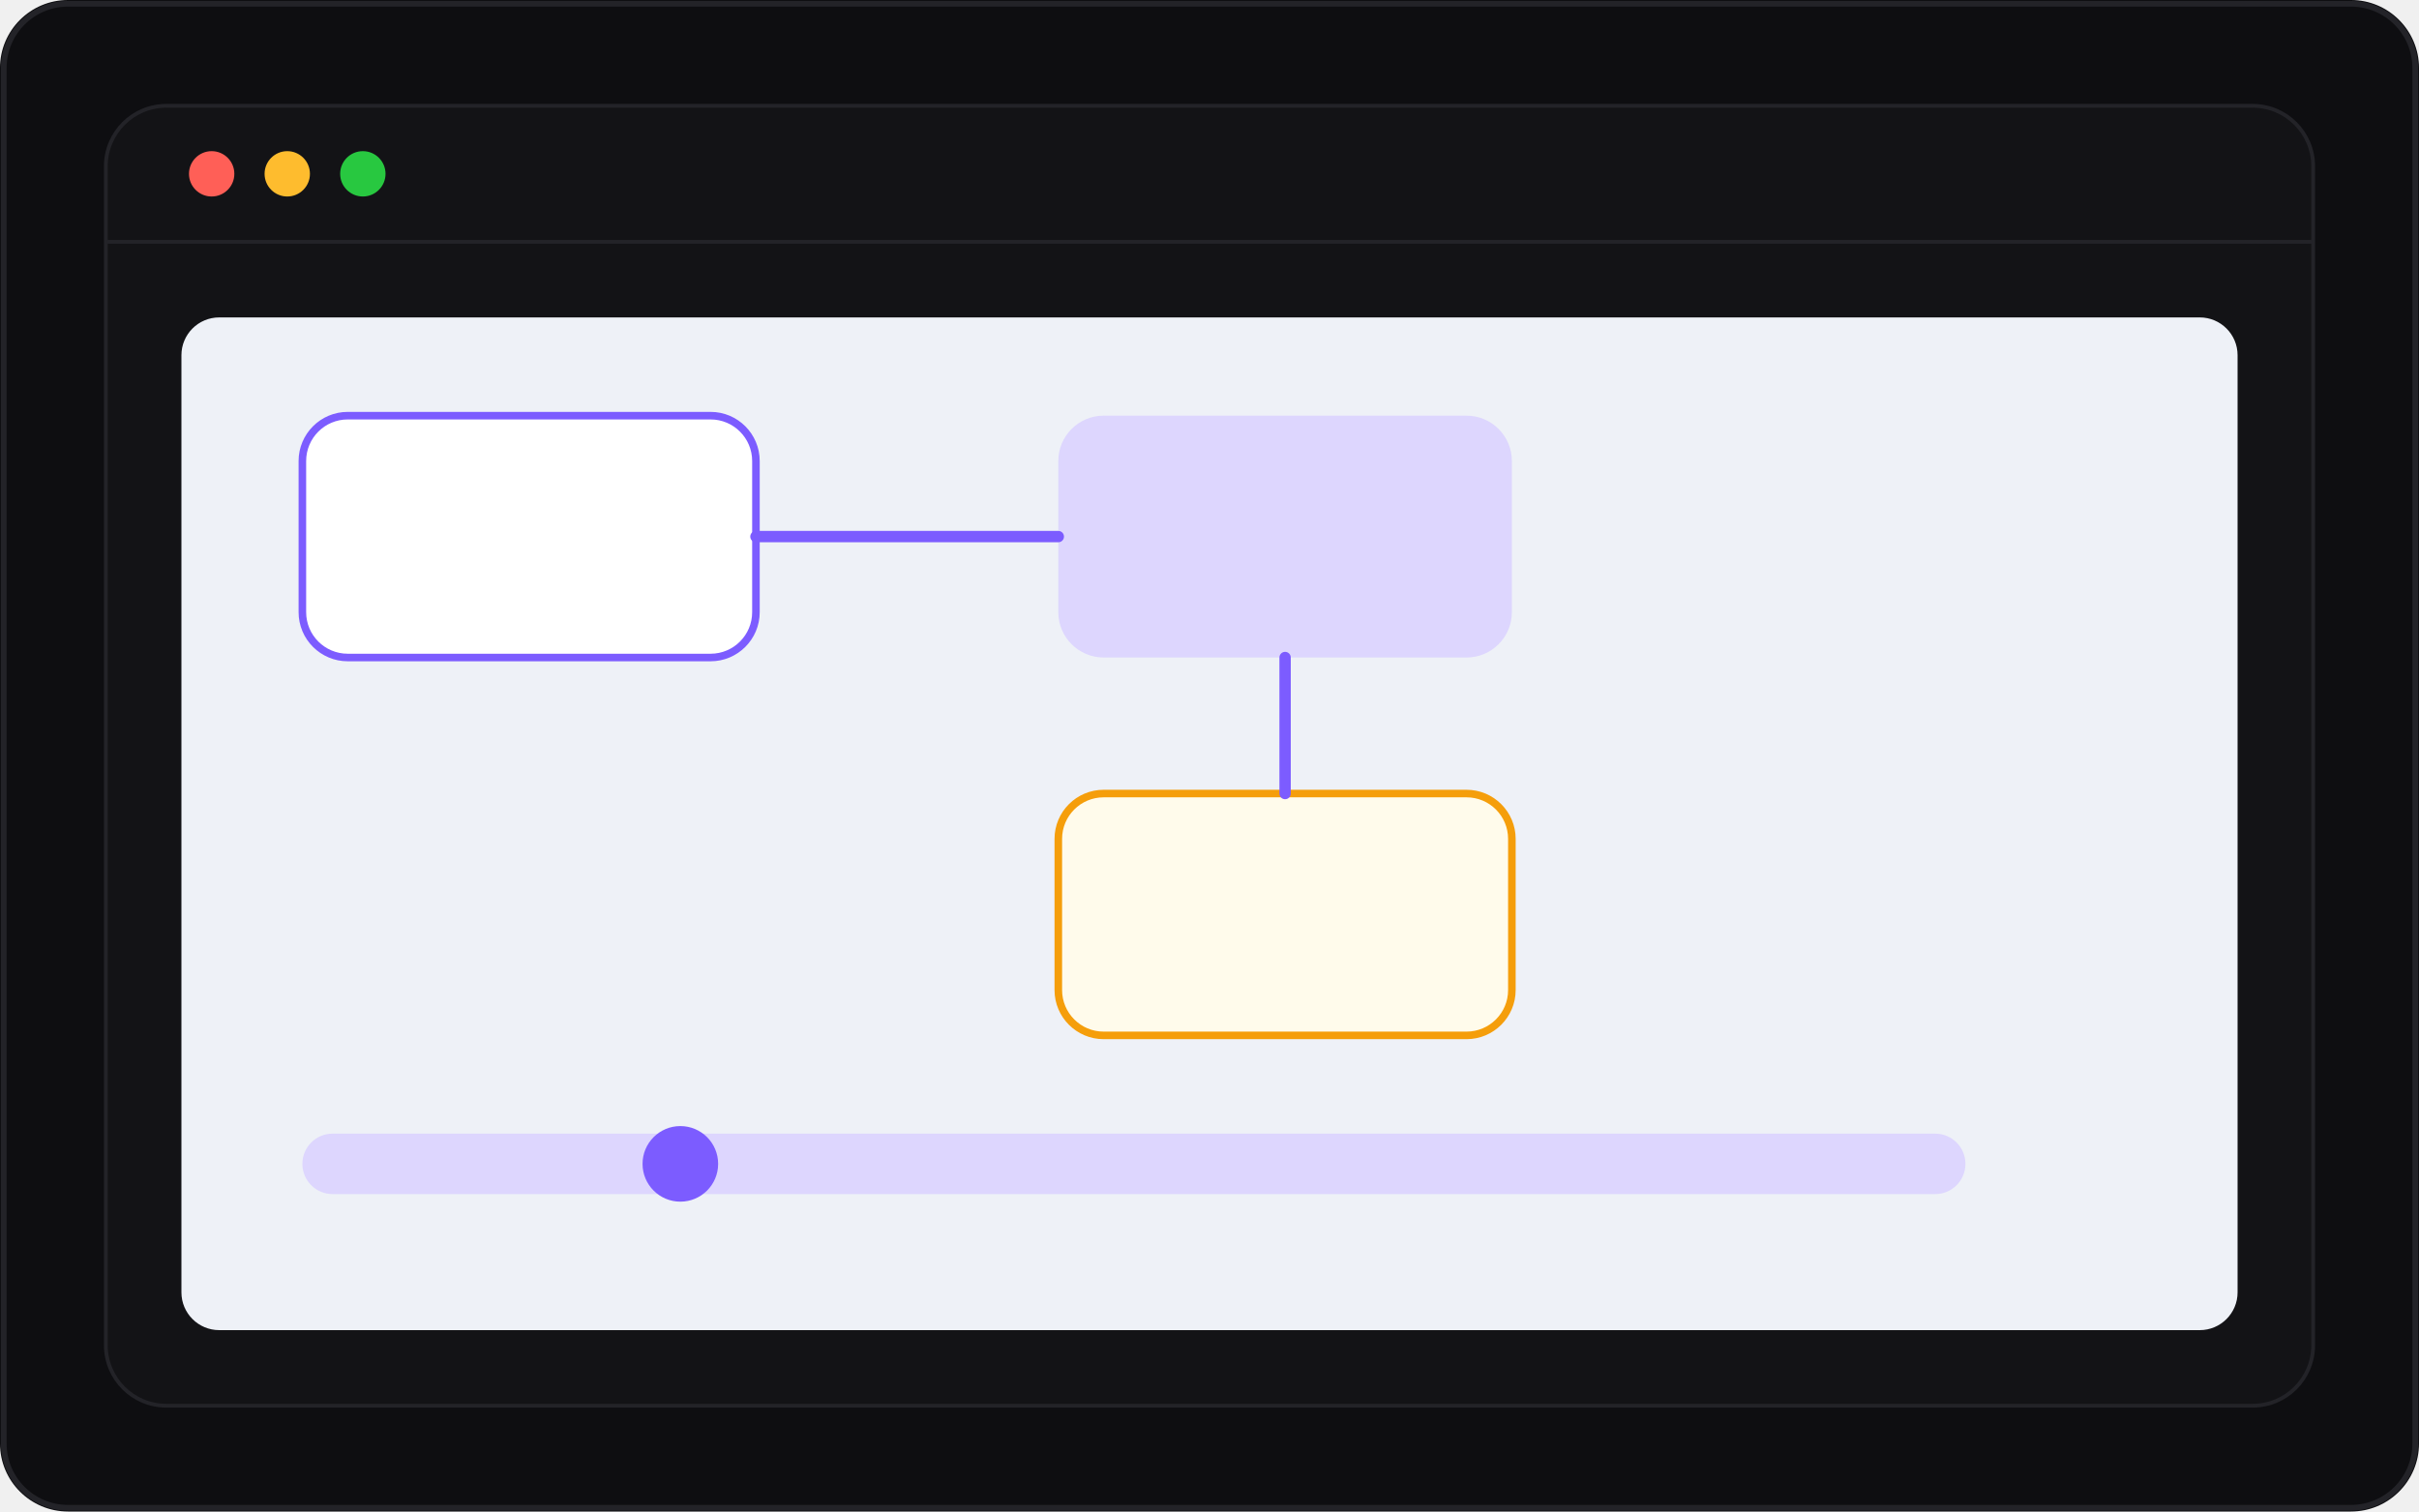
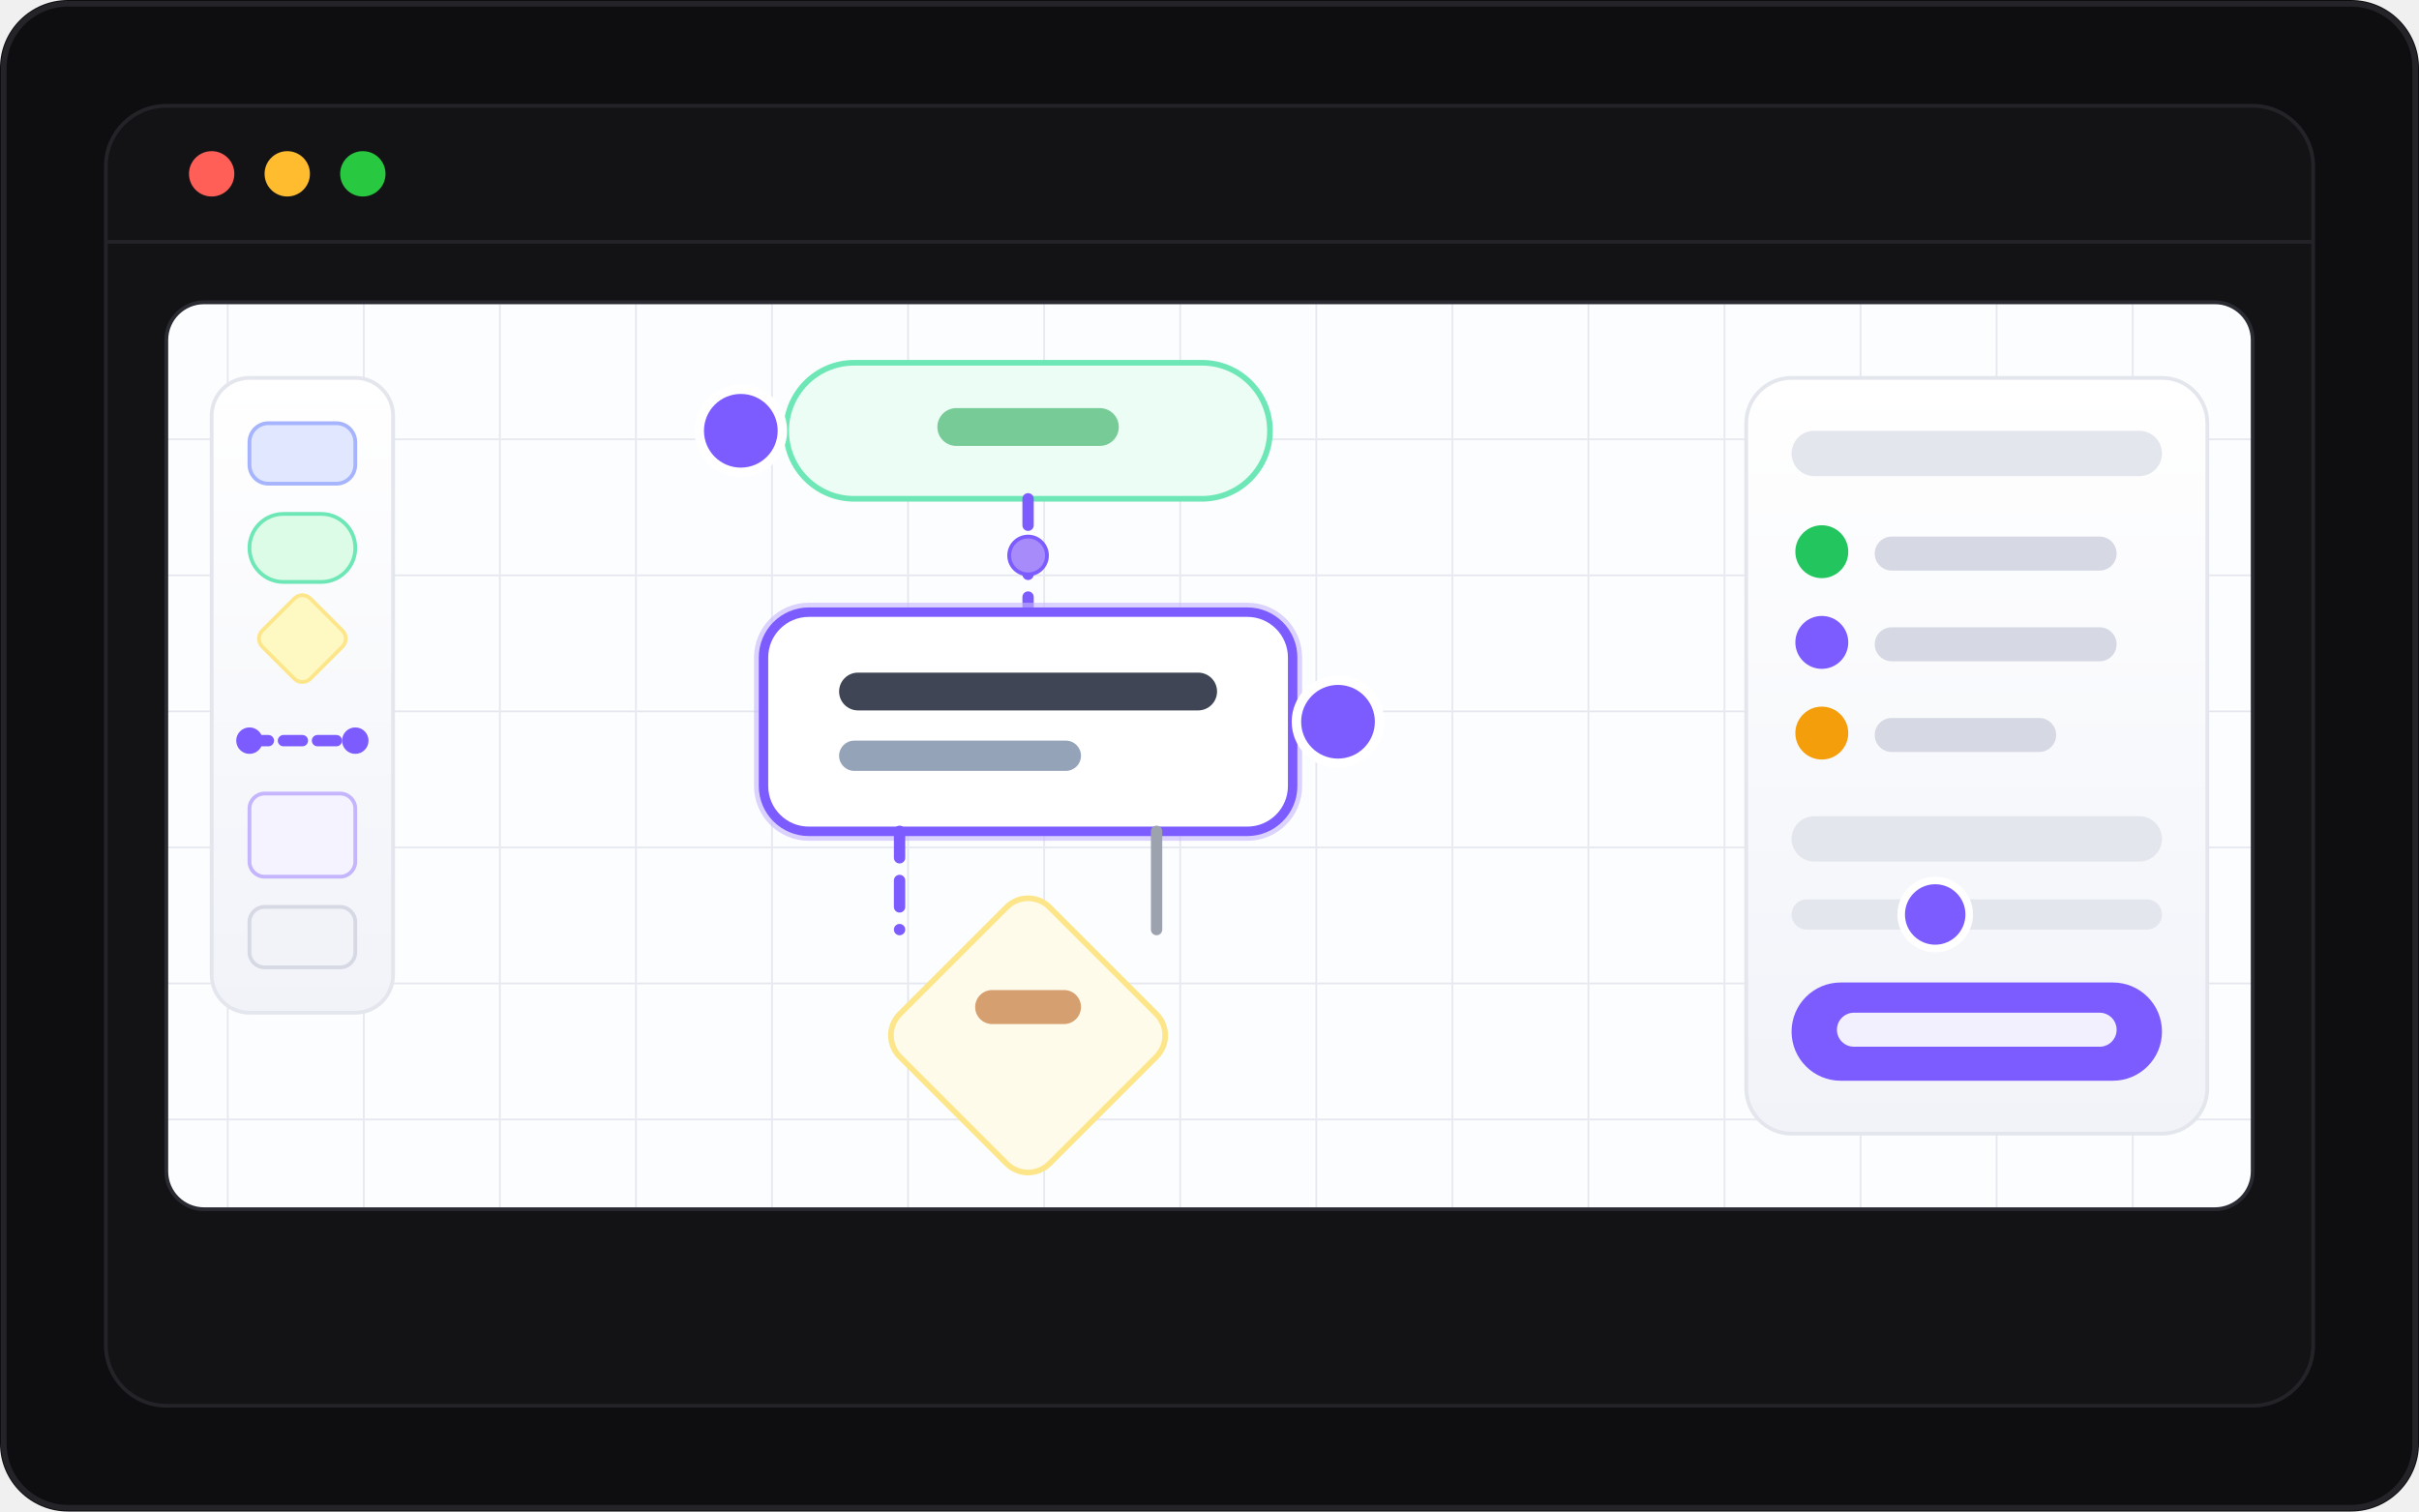
<svg xmlns="http://www.w3.org/2000/svg" width="640" height="400" viewBox="0 0 640 400" role="img">
+   <defs>
+     <pattern id="ag-grid" width="36" height="36" patternUnits="userSpaceOnUse" x="60" y="80">
+       <rect width="36" height="36" fill="#fcfdff" />
+       <path d="M36 0H0V36" fill="none" stroke="#e8eaf1" stroke-width="1" />
+     </pattern>
+     <linearGradient id="ag-panel" x1="0" y1="0" x2="0" y2="1">
+       <stop offset="0" stop-color="#ffffff" />
+       <stop offset="1" stop-color="#f1f3f9" />
+     </linearGradient>
+   </defs>
  <rect width="640" height="400" rx="18" fill="#0e0e11" />
  <rect x="1" y="1" width="638" height="398" rx="17" fill="none" stroke="#232328" stroke-width="1.5" />
  <rect x="28" y="28" width="584" height="344" rx="16" fill="#131316" stroke="#232328" />
  <line x1="28" y1="64" x2="612" y2="64" stroke="#232328" stroke-width="1" />
  <circle cx="56" cy="46" r="6" fill="#ff5f57" />
  <circle cx="76" cy="46" r="6" fill="#febc2e" />
  <circle cx="96" cy="46" r="6" fill="#28c840" />
-   <rect x="48" y="84" width="544" height="268" rx="10" fill="#eef1f7" />
-   <rect x="80" y="110" width="120" height="64" rx="12" fill="#ffffff" stroke="#7c5cff" stroke-width="2" />
-   <rect x="280" y="110" width="120" height="64" rx="12" fill="#ddd6fe" />
-   <rect x="280" y="210" width="120" height="64" rx="12" fill="#fffbeb" stroke="#f59e0b" stroke-width="2" />
-   <line x1="200" y1="142" x2="280" y2="142" stroke="#7c5cff" stroke-width="3" stroke-linecap="round" />
-   <line x1="340" y1="174" x2="340" y2="210" stroke="#7c5cff" stroke-width="3" stroke-linecap="round" />
-   <rect x="80" y="300" width="440" height="16" rx="8" fill="#ddd6fe" />
-   <circle cx="180" cy="308" r="10" fill="#7c5cff" />
+   <rect x="44" y="80" width="552" height="240" rx="10" fill="#ffffff" />
+   <rect x="44" y="80" width="552" height="240" rx="10" fill="url(#ag-grid)" />
+   <rect x="56" y="100" width="48" height="168" rx="10" fill="url(#ag-panel)" stroke="#e4e6ed" />
+   <rect x="66" y="112" width="28" height="16" rx="5" fill="#e0e7ff" stroke="#a5b4fc" />
+   <rect x="66" y="136" width="28" height="18" rx="9" fill="#dcfce7" stroke="#6ee7b7" />
+   <rect x="71" y="160" width="18" height="18" rx="3" fill="#fef9c3" stroke="#fde68a" transform="rotate(45 80 169)" />
+   <line x1="66" y1="196" x2="94" y2="196" stroke="#7c5cff" stroke-width="3" stroke-dasharray="5 4" stroke-linecap="round" />
+   <circle cx="66" cy="196" r="3.5" fill="#7c5cff" />
+   <circle cx="94" cy="196" r="3.5" fill="#7c5cff" />
+   <rect x="66" y="210" width="28" height="22" rx="4" fill="#f5f3ff" stroke="#c4b5fd" />
+   <rect x="66" y="240" width="28" height="16" rx="4" fill="#f1f3f9" stroke="#d6d9e4" />
+   <rect x="208" y="96" width="128" height="36" rx="18" fill="#ecfdf5" stroke="#6ee7b7" stroke-width="1.5" />
+   <rect x="248" y="108" width="48" height="10" rx="5" fill="#16a34a" opacity="0.55" />
+   <circle cx="196" cy="114" r="11" fill="#7c5cff" stroke="#ffffff" stroke-width="2.5" />
+   <line x1="272" y1="132" x2="272" y2="162" stroke="#7c5cff" stroke-width="3" stroke-dasharray="7 6" stroke-linecap="round" />
+   <circle cx="272" cy="147" r="5" fill="#a78bfa" stroke="#7c5cff" />
+   <rect x="202" y="162" width="140" height="58" rx="12" fill="none" stroke="#c4b5fd" stroke-width="5" opacity="0.6" />
+   <rect x="202" y="162" width="140" height="58" rx="12" fill="#ffffff" stroke="#7c5cff" stroke-width="2.5" />
+   <rect x="222" y="178" width="100" height="10" rx="5" fill="#0f172a" opacity="0.8" />
+   <rect x="222" y="196" width="64" height="8" rx="4" fill="#94a3b8" />
+   <circle cx="354" cy="191" r="11" fill="#7c5cff" stroke="#ffffff" stroke-width="2.5" />
+   <line x1="238" y1="220" x2="238" y2="246" stroke="#7c5cff" stroke-width="3" stroke-dasharray="7 6" stroke-linecap="round" />
+   <line x1="306" y1="220" x2="306" y2="246" stroke="#9ca3af" stroke-width="3" stroke-linecap="round" />
+   <rect x="244" y="246" width="56" height="56" rx="8" fill="#fffbeb" stroke="#fde68a" stroke-width="1.5" transform="rotate(45 272 274)" />
+   <rect x="258" y="262" width="28" height="9" rx="4.5" fill="#b45309" opacity="0.55" />
+   <rect x="462" y="100" width="122" height="200" rx="12" fill="url(#ag-panel)" stroke="#e4e6ed" />
+   <rect x="474" y="114" width="98" height="12" rx="6" fill="#e4e6ed" />
+   <circle cx="482" cy="146" r="7" fill="#22c55e" />
+   <rect x="496" y="142" width="64" height="9" rx="4.5" fill="#d6d9e4" />
+   <circle cx="482" cy="170" r="7" fill="#7c5cff" />
+   <rect x="496" y="166" width="64" height="9" rx="4.5" fill="#d6d9e4" />
+   <circle cx="482" cy="194" r="7" fill="#f59e0b" />
+   <rect x="496" y="190" width="48" height="9" rx="4.5" fill="#d6d9e4" />
+   <rect x="474" y="216" width="98" height="12" rx="6" fill="#e4e6ed" />
+   <rect x="474" y="238" width="98" height="8" rx="4" fill="#e4e6ed" />
+   <circle cx="512" cy="242" r="9" fill="#7c5cff" stroke="#ffffff" stroke-width="2" />
+   <rect x="474" y="260" width="98" height="26" rx="13" fill="#7c5cff" />
+   <rect x="486" y="268" width="74" height="9" rx="4.5" fill="#ffffff" opacity="0.9" />
+   <rect x="44" y="80" width="552" height="240" rx="10" fill="none" stroke="#2a2a32" />
</svg>
